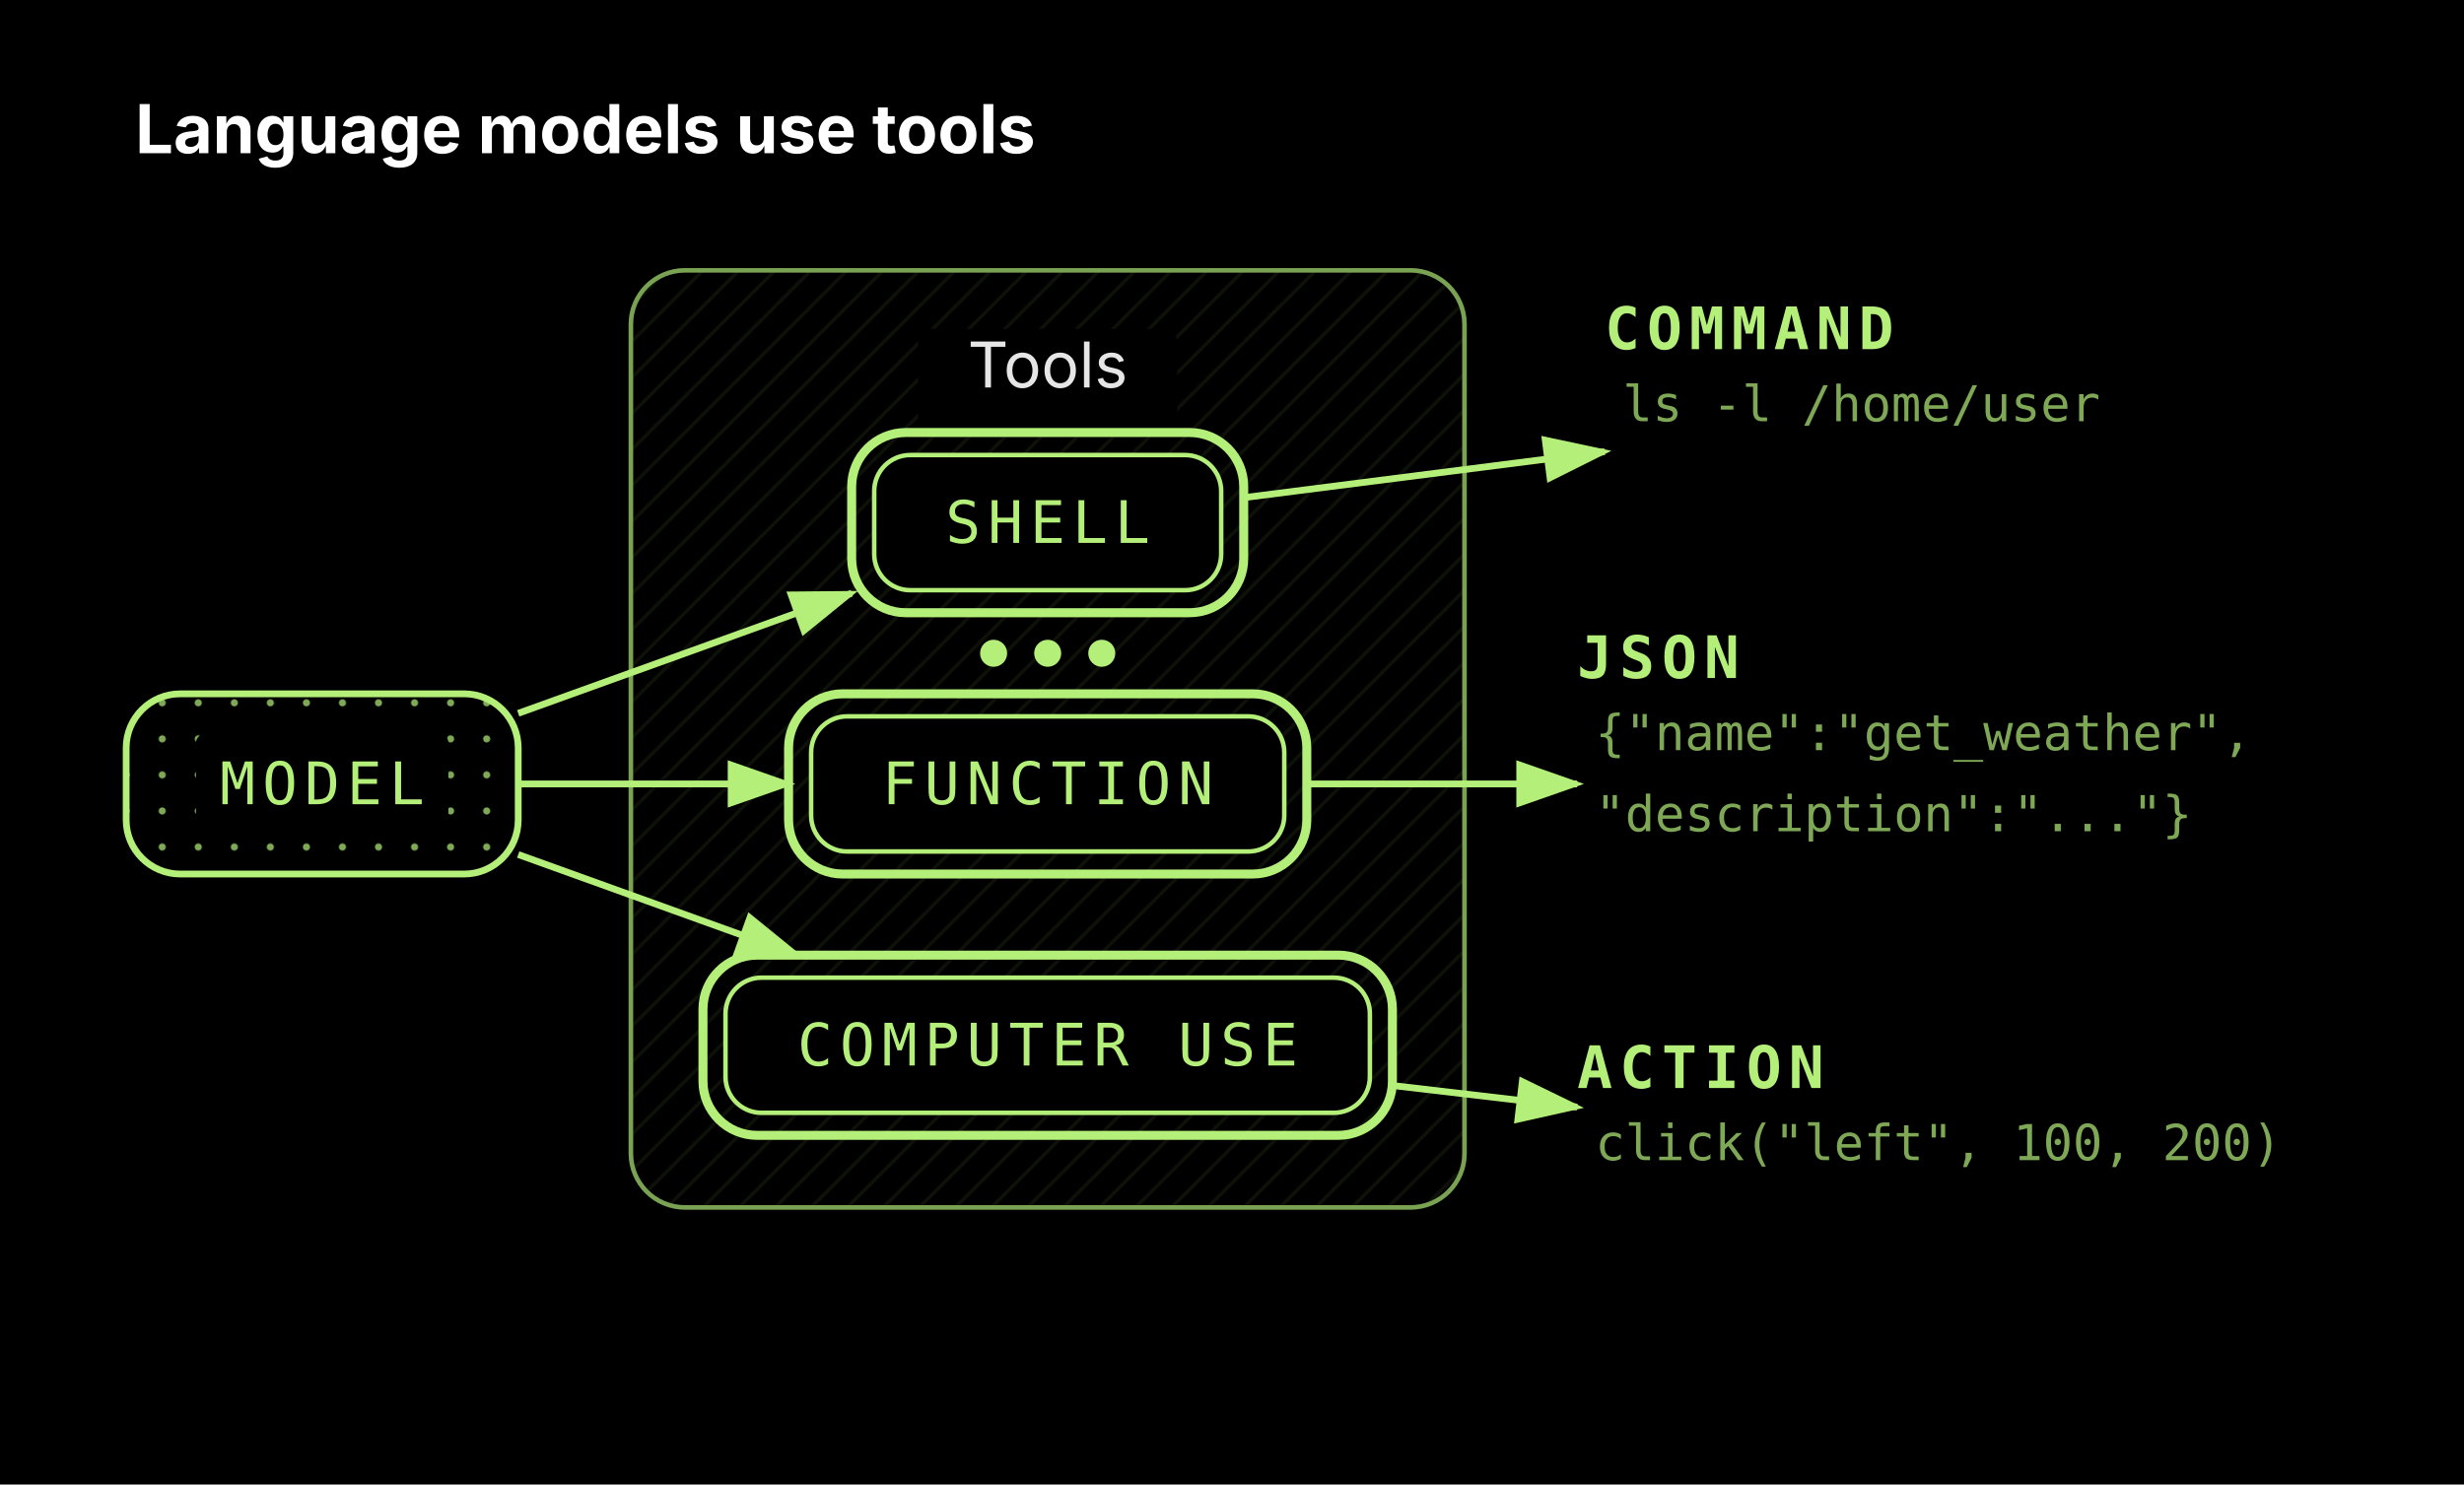
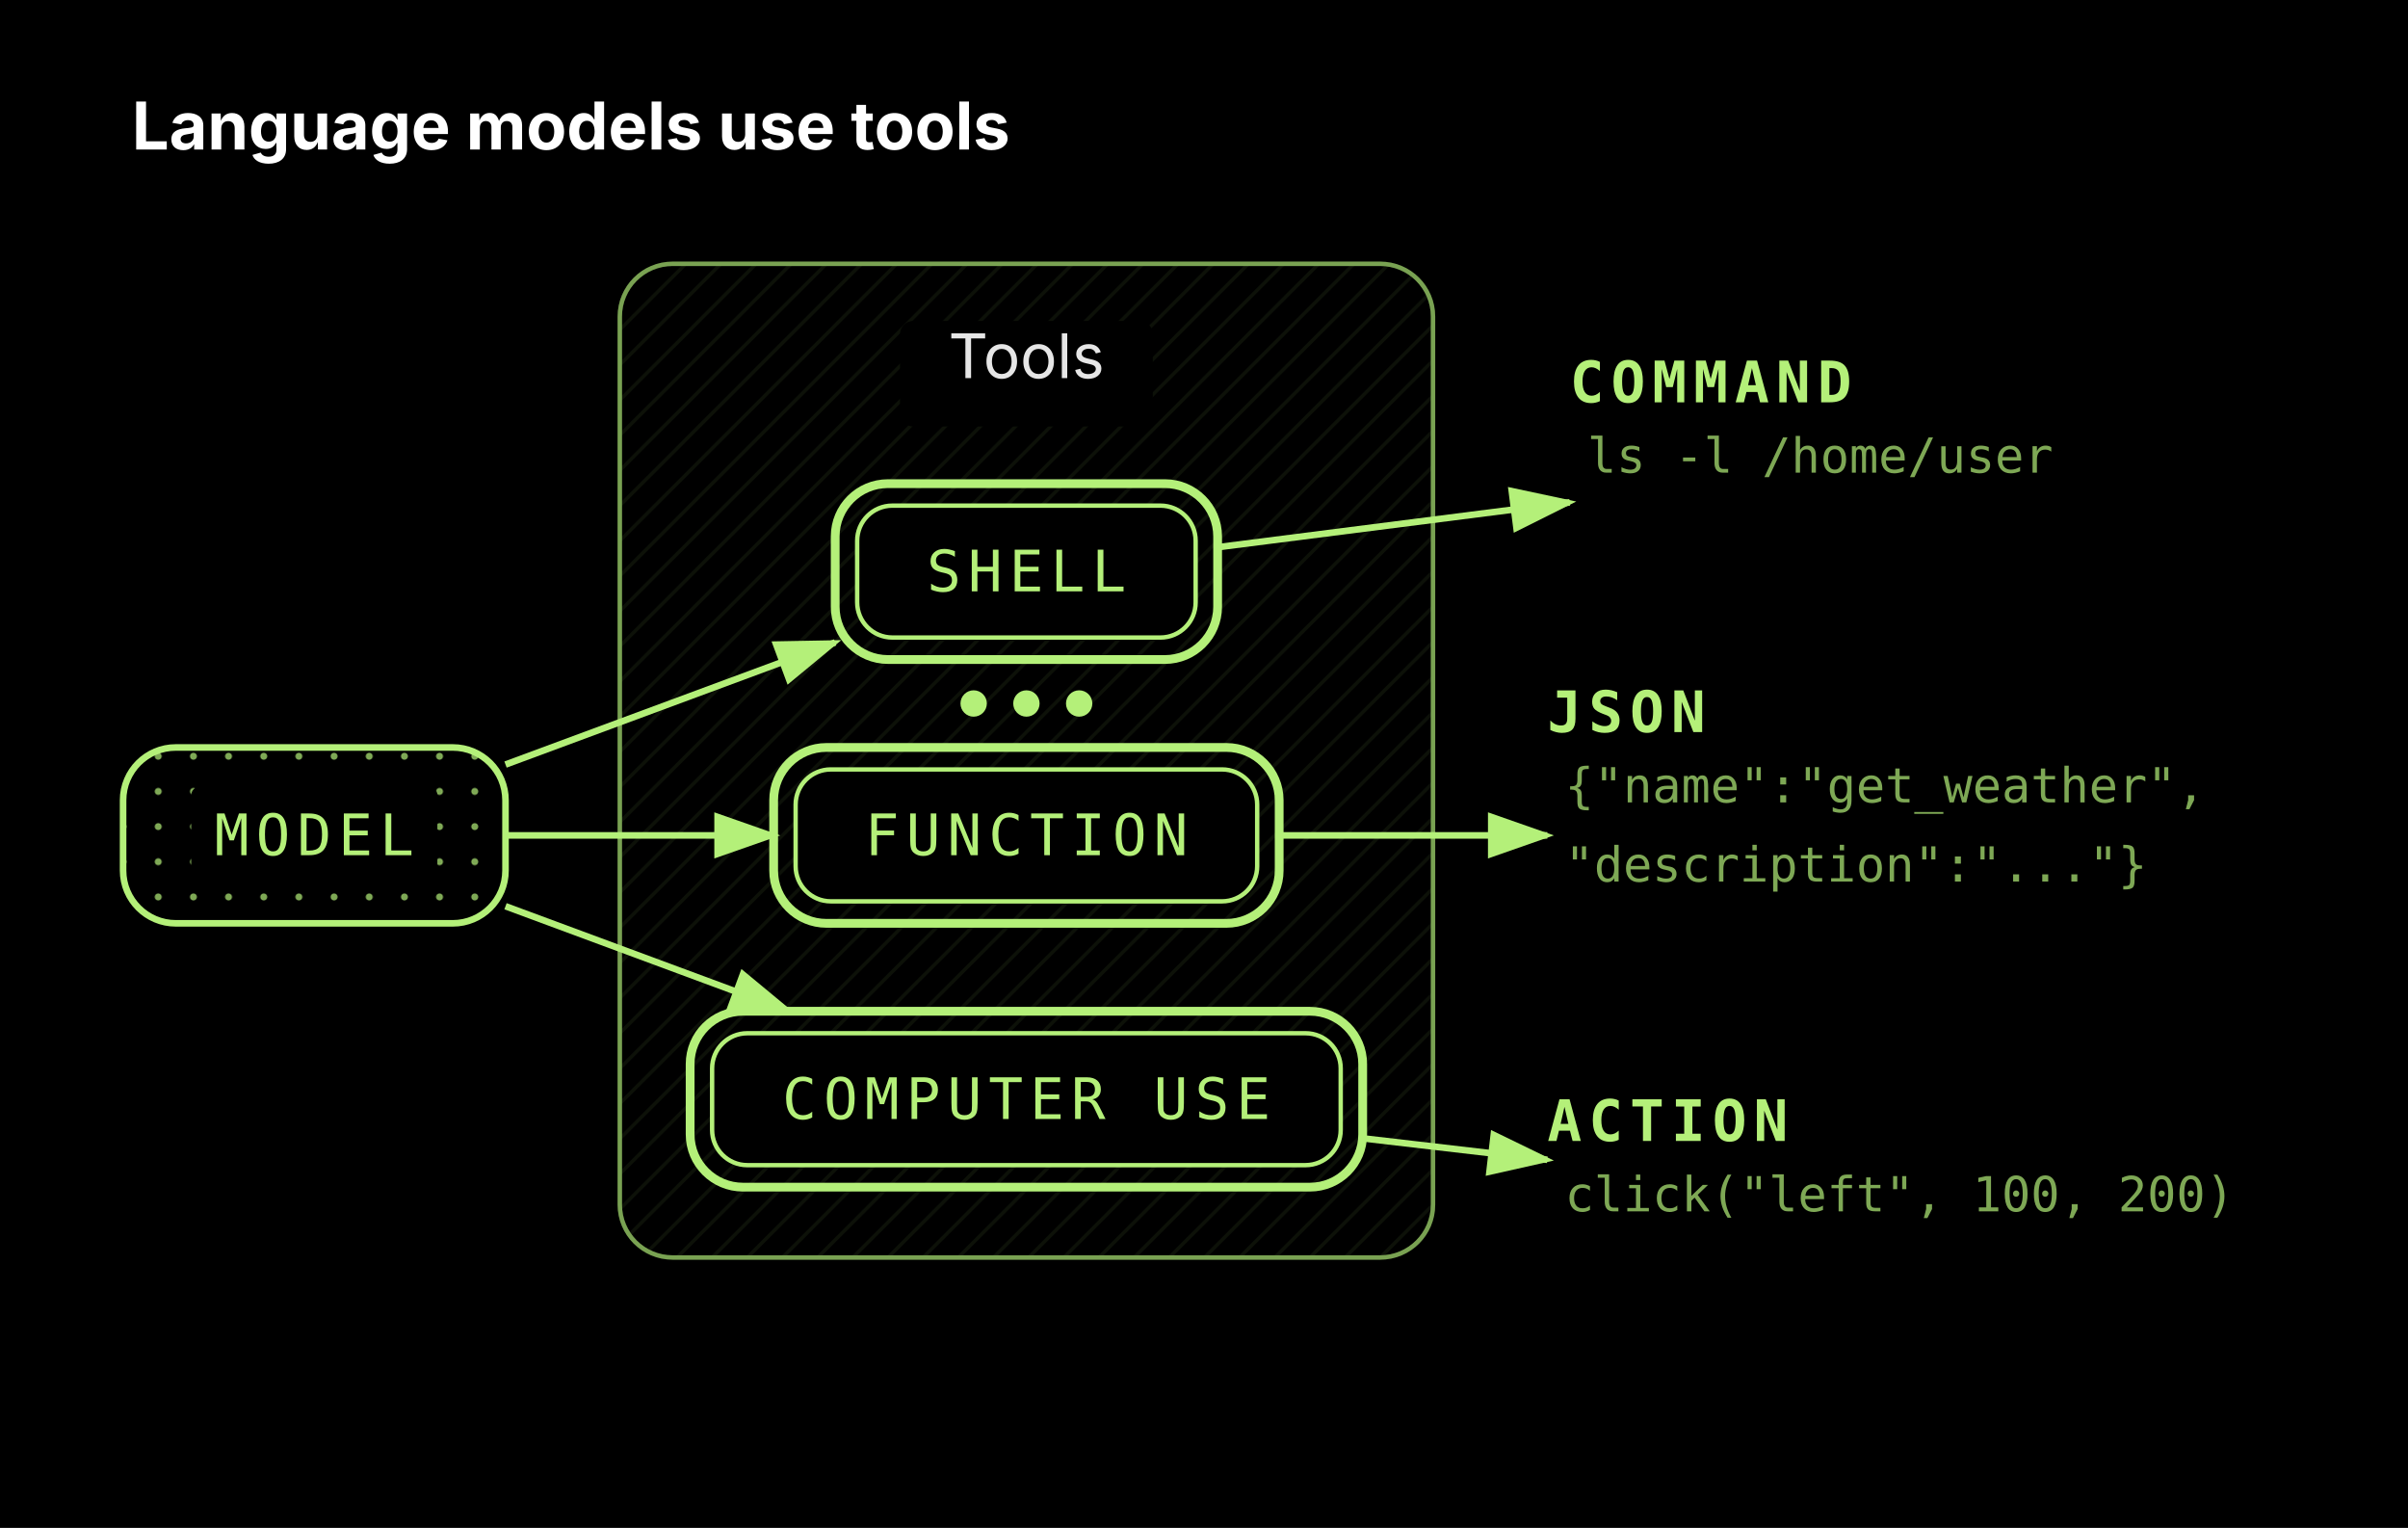
- <svg xmlns="http://www.w3.org/2000/svg" viewBox="0 0 546.8 329.5" width="546.8" height="329.5">
+ <svg xmlns="http://www.w3.org/2000/svg" viewBox="0 0 547.8 347.5" width="547.8" height="347.5">
  <defs>
    <pattern id="dotgrid" width="8" height="8" patternUnits="userSpaceOnUse">
      <rect width="8" height="8" fill="#000000" />
      <circle cx="4" cy="4" r="0.8" fill="#b4f079" opacity="0.7" />
    </pattern>
    <pattern id="crosshatch" width="8" height="8" patternUnits="userSpaceOnUse">
      <rect width="8" height="8" fill="#000000" />
      <path d="M0 8L8 0M-1 1L1 -1M7 9L9 7" stroke="#b4f079" stroke-width="0.8" opacity="0.2" />
    </pattern>
    <pattern id="hero" width="6" height="6" patternUnits="userSpaceOnUse">
      <rect width="6" height="6" fill="#3d6b23" />
      <circle cx="3" cy="3" r="0.6" fill="#5a9a35" opacity="0.5" />
    </pattern>
    <marker id="arrowhead" markerWidth="10" markerHeight="7" refX="9" refY="3.5" orient="auto" markerUnits="strokeWidth">
      <polygon points="0 0, 10 3.5, 0 7" fill="#b4f079" />
    </marker>
    <marker id="arrowhead-reverse" markerWidth="10" markerHeight="7" refX="1" refY="3.5" orient="auto" markerUnits="strokeWidth">
      <polygon points="10 0, 0 3.5, 10 7" fill="#b4f079" />
    </marker>
  </defs>
  <rect width="100%" height="100%" fill="#000000" />
  <g class="diagram">
    <text x="30" y="34" font-family="'Inter', 'Helvetica Neue', Arial, sans-serif" font-size="15" fill="#ffffff" font-weight="700">Language models use tools</text>
-     <rect x="140" y="60" width="185" height="208" rx="12" fill="url(#crosshatch)" stroke="#b4f079" stroke-width="1" opacity="0.35" />
-     <rect x="140" y="60" width="185" height="208" rx="12" fill="none" stroke="#b4f079" stroke-width="1" opacity="0.5" />
-     <line x1="115" y1="158.329" x2="189" y2="131.671" stroke="#b4f079" stroke-width="1.5" marker-end="url(#arrowhead)" />
-     <line x1="115" y1="174" x2="175" y2="174" stroke="#b4f079" stroke-width="1.5" marker-end="url(#arrowhead)" />
-     <line x1="115" y1="189.671" x2="176.983" y2="212" stroke="#b4f079" stroke-width="1.5" marker-end="url(#arrowhead)" />
-     <line x1="276" y1="110.459" x2="356.1" y2="100.255" stroke="#b4f079" stroke-width="1.5" marker-end="url(#arrowhead)" />
-     <line x1="290" y1="174" x2="350" y2="174" stroke="#b4f079" stroke-width="1.5" marker-end="url(#arrowhead)" />
-     <line x1="309" y1="240.939" x2="350" y2="245.729" stroke="#b4f079" stroke-width="1.5" marker-end="url(#arrowhead)" />
-     <rect x="203.75" y="73" width="57.5" height="24" fill="#000000" rx="3" />
-     <text x="232.5" y="86" font-family="'Inter', 'Helvetica Neue', Arial, sans-serif" font-size="14" fill="#ffffff" opacity="0.9" text-anchor="middle">Tools</text>
-     <rect x="28" y="154" width="87" height="40" rx="12" fill="url(#dotgrid)" stroke="#b4f079" stroke-width="1.5" />
-     <rect x="43.5" y="162.9" width="56" height="22.2" fill="#000000" rx="2" />
-     <text x="71.5" y="174" font-family="'JetBrains Mono', 'Fira Code', 'SF Mono', 'Cascadia Code', monospace" font-size="13" fill="#b4f079" text-anchor="middle" dominant-baseline="central" letter-spacing="0.12em">MODEL</text>
-     <rect x="189" y="96" width="87" height="40" rx="12" fill="none" stroke="#b4f079" stroke-width="2" />
-     <rect x="194" y="101" width="77" height="30" rx="8" fill="#000000" stroke="#b4f079" stroke-width="1" />
-     <text x="232.5" y="116" font-family="'JetBrains Mono', 'Fira Code', 'SF Mono', 'Cascadia Code', monospace" font-size="13" fill="#b4f079" text-anchor="middle" dominant-baseline="central" letter-spacing="0.12em">SHELL</text>
-     <rect x="175" y="154" width="115" height="40" rx="12" fill="none" stroke="#b4f079" stroke-width="2" />
-     <rect x="180" y="159" width="105" height="30" rx="8" fill="#000000" stroke="#b4f079" stroke-width="1" />
-     <text x="232.5" y="174" font-family="'JetBrains Mono', 'Fira Code', 'SF Mono', 'Cascadia Code', monospace" font-size="13" fill="#b4f079" text-anchor="middle" dominant-baseline="central" letter-spacing="0.12em">FUNCTION</text>
-     <rect x="156" y="212" width="153" height="40" rx="12" fill="none" stroke="#b4f079" stroke-width="2" />
-     <rect x="161" y="217" width="143" height="30" rx="8" fill="#000000" stroke="#b4f079" stroke-width="1" />
-     <text x="232.5" y="232" font-family="'JetBrains Mono', 'Fira Code', 'SF Mono', 'Cascadia Code', monospace" font-size="13" fill="#b4f079" text-anchor="middle" dominant-baseline="central" letter-spacing="0.12em">COMPUTER USE</text>
-     <text x="356.1" y="77.5" font-family="'JetBrains Mono', 'Fira Code', 'SF Mono', 'Cascadia Code', monospace" font-size="13" fill="#b4f079" font-weight="700" letter-spacing="0.12em">COMMAND</text>
-     <text x="360.1" y="93.5" font-family="'JetBrains Mono', 'Fira Code', 'SF Mono', 'Cascadia Code', monospace" font-size="11" fill="#b4f079" opacity="0.7">ls -l /home/user</text>
-     <text x="350" y="150.5" font-family="'JetBrains Mono', 'Fira Code', 'SF Mono', 'Cascadia Code', monospace" font-size="13" fill="#b4f079" font-weight="700" letter-spacing="0.12em">JSON</text>
-     <text x="354" y="166.5" font-family="'JetBrains Mono', 'Fira Code', 'SF Mono', 'Cascadia Code', monospace" font-size="11" fill="#b4f079" opacity="0.7">{"name":"get_weather",</text>
-     <text x="354" y="184.5" font-family="'JetBrains Mono', 'Fira Code', 'SF Mono', 'Cascadia Code', monospace" font-size="11" fill="#b4f079" opacity="0.7">"description":"..."}</text>
-     <text x="350" y="241.5" font-family="'JetBrains Mono', 'Fira Code', 'SF Mono', 'Cascadia Code', monospace" font-size="13" fill="#b4f079" font-weight="700" letter-spacing="0.12em">ACTION</text>
-     <text x="354" y="257.5" font-family="'JetBrains Mono', 'Fira Code', 'SF Mono', 'Cascadia Code', monospace" font-size="11" fill="#b4f079" opacity="0.7">click("left", 100, 200)</text>
-     <circle cx="220.5" cy="145" r="3" fill="#b4f079" />
-     <circle cx="232.5" cy="145" r="3" fill="#b4f079" />
-     <circle cx="244.5" cy="145" r="3" fill="#b4f079" />
+     <rect x="141" y="60" width="185" height="226" rx="12" fill="url(#crosshatch)" stroke="#b4f079" stroke-width="1" opacity="0.35" />
+     <rect x="141" y="60" width="185" height="226" rx="12" fill="none" stroke="#b4f079" stroke-width="1" opacity="0.5" />
+     <line x1="115" y1="173.889" x2="190" y2="146.111" stroke="#b4f079" stroke-width="1.5" marker-end="url(#arrowhead)" />
+     <line x1="115" y1="190" x2="176" y2="190" stroke="#b4f079" stroke-width="1.5" marker-end="url(#arrowhead)" />
+     <line x1="115" y1="206.111" x2="179.5" y2="230" stroke="#b4f079" stroke-width="1.5" marker-end="url(#arrowhead)" />
+     <line x1="277" y1="124.459" x2="357.1" y2="114.255" stroke="#b4f079" stroke-width="1.5" marker-end="url(#arrowhead)" />
+     <line x1="291" y1="190" x2="352" y2="190" stroke="#b4f079" stroke-width="1.5" marker-end="url(#arrowhead)" />
+     <line x1="310" y1="258.895" x2="352" y2="263.779" stroke="#b4f079" stroke-width="1.5" marker-end="url(#arrowhead)" />
+     <rect x="204.75" y="73" width="57.5" height="24" fill="#000000" rx="3" />
+     <text x="233.5" y="86" font-family="'Inter', 'Helvetica Neue', Arial, sans-serif" font-size="14" fill="#ffffff" opacity="0.9" text-anchor="middle">Tools</text>
+     <rect x="28" y="170" width="87" height="40" rx="12" fill="url(#dotgrid)" stroke="#b4f079" stroke-width="1.5" />
+     <rect x="43.5" y="178.9" width="56" height="22.2" fill="#000000" rx="2" />
+     <text x="71.5" y="190" font-family="'JetBrains Mono', 'Fira Code', 'SF Mono', 'Cascadia Code', monospace" font-size="13" fill="#b4f079" text-anchor="middle" dominant-baseline="central" letter-spacing="0.12em">MODEL</text>
+     <rect x="190" y="110" width="87" height="40" rx="12" fill="none" stroke="#b4f079" stroke-width="2" />
+     <rect x="195" y="115" width="77" height="30" rx="8" fill="#000000" stroke="#b4f079" stroke-width="1" />
+     <text x="233.5" y="130" font-family="'JetBrains Mono', 'Fira Code', 'SF Mono', 'Cascadia Code', monospace" font-size="13" fill="#b4f079" text-anchor="middle" dominant-baseline="central" letter-spacing="0.12em">SHELL</text>
+     <rect x="176" y="170" width="115" height="40" rx="12" fill="none" stroke="#b4f079" stroke-width="2" />
+     <rect x="181" y="175" width="105" height="30" rx="8" fill="#000000" stroke="#b4f079" stroke-width="1" />
+     <text x="233.5" y="190" font-family="'JetBrains Mono', 'Fira Code', 'SF Mono', 'Cascadia Code', monospace" font-size="13" fill="#b4f079" text-anchor="middle" dominant-baseline="central" letter-spacing="0.12em">FUNCTION</text>
+     <rect x="157" y="230" width="153" height="40" rx="12" fill="none" stroke="#b4f079" stroke-width="2" />
+     <rect x="162" y="235" width="143" height="30" rx="8" fill="#000000" stroke="#b4f079" stroke-width="1" />
+     <text x="233.5" y="250" font-family="'JetBrains Mono', 'Fira Code', 'SF Mono', 'Cascadia Code', monospace" font-size="13" fill="#b4f079" text-anchor="middle" dominant-baseline="central" letter-spacing="0.12em">COMPUTER USE</text>
+     <text x="357.1" y="91.5" font-family="'JetBrains Mono', 'Fira Code', 'SF Mono', 'Cascadia Code', monospace" font-size="13" fill="#b4f079" font-weight="700" letter-spacing="0.12em">COMMAND</text>
+     <text x="361.1" y="107.5" font-family="'JetBrains Mono', 'Fira Code', 'SF Mono', 'Cascadia Code', monospace" font-size="11" fill="#b4f079" opacity="0.7">ls -l /home/user</text>
+     <text x="352" y="166.5" font-family="'JetBrains Mono', 'Fira Code', 'SF Mono', 'Cascadia Code', monospace" font-size="13" fill="#b4f079" font-weight="700" letter-spacing="0.12em">JSON</text>
+     <text x="356" y="182.5" font-family="'JetBrains Mono', 'Fira Code', 'SF Mono', 'Cascadia Code', monospace" font-size="11" fill="#b4f079" opacity="0.7">{"name":"get_weather",</text>
+     <text x="356" y="200.5" font-family="'JetBrains Mono', 'Fira Code', 'SF Mono', 'Cascadia Code', monospace" font-size="11" fill="#b4f079" opacity="0.7">"description":"..."}</text>
+     <text x="352" y="259.5" font-family="'JetBrains Mono', 'Fira Code', 'SF Mono', 'Cascadia Code', monospace" font-size="13" fill="#b4f079" font-weight="700" letter-spacing="0.12em">ACTION</text>
+     <text x="356" y="275.5" font-family="'JetBrains Mono', 'Fira Code', 'SF Mono', 'Cascadia Code', monospace" font-size="11" fill="#b4f079" opacity="0.7">click("left", 100, 200)</text>
+     <circle cx="221.5" cy="160" r="3" fill="#b4f079" />
+     <circle cx="233.5" cy="160" r="3" fill="#b4f079" />
+     <circle cx="245.5" cy="160" r="3" fill="#b4f079" />
  </g>
</svg>
